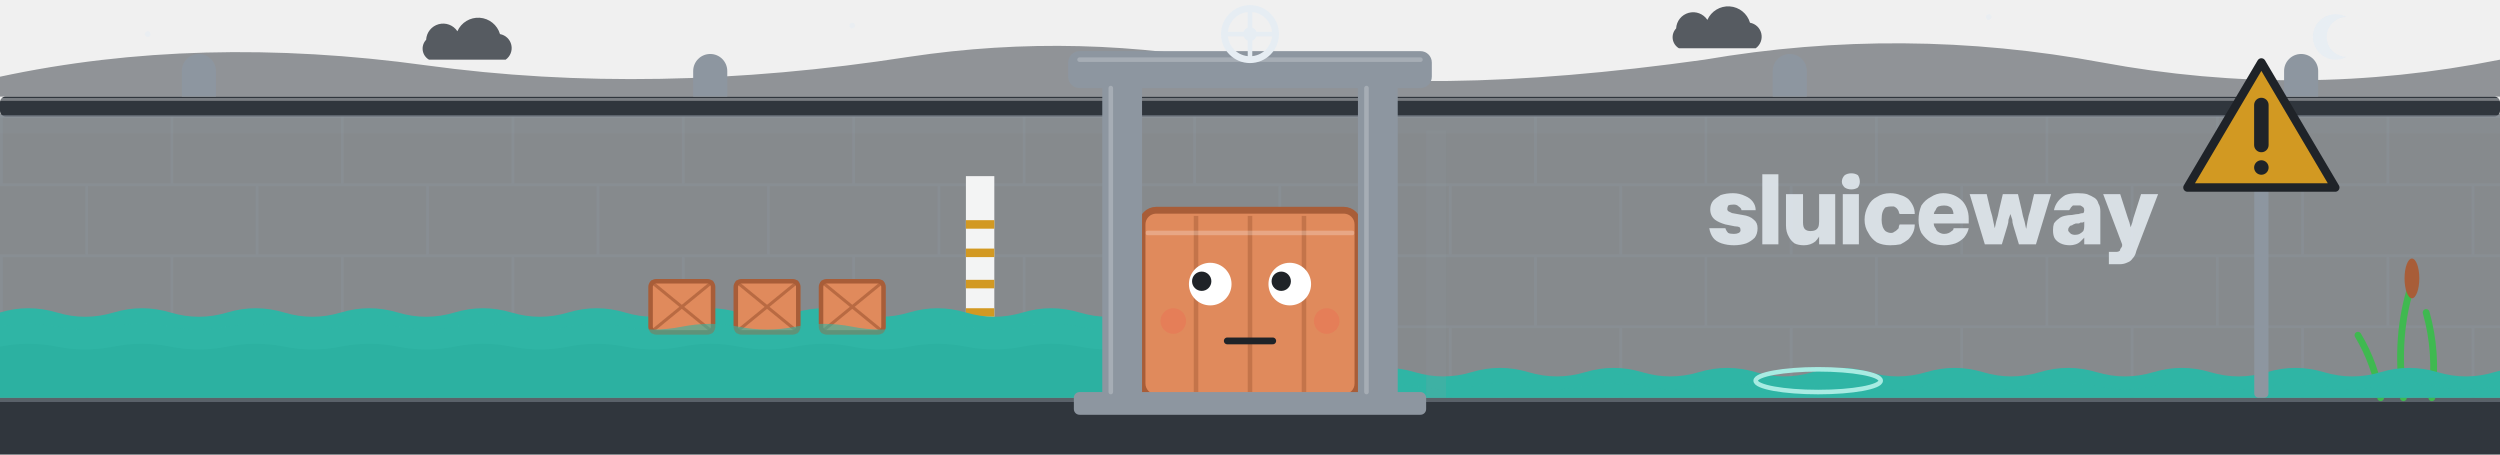
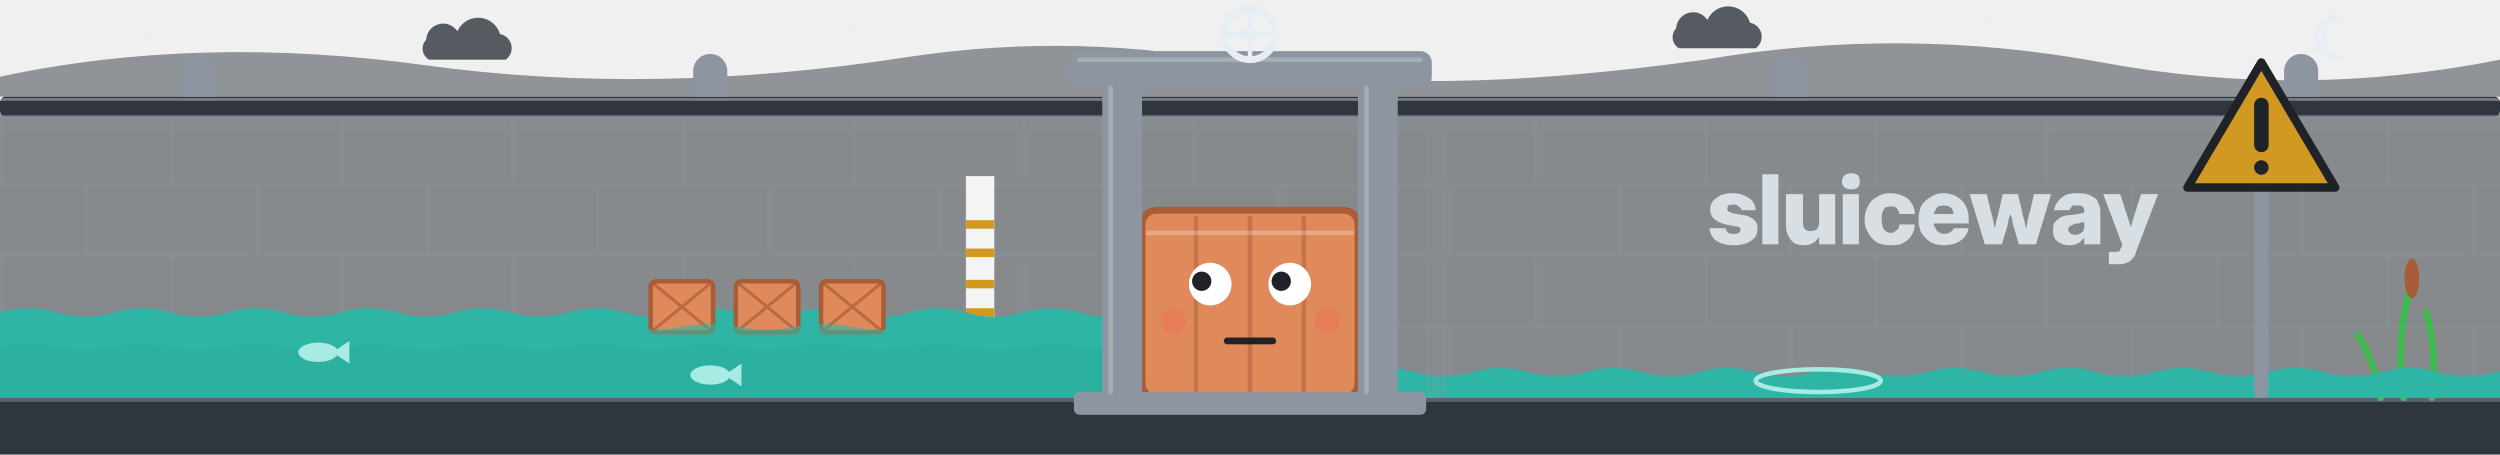
<svg xmlns="http://www.w3.org/2000/svg" viewBox="0 0 880 160" width="880" height="160" role="img" aria-label="Sluiceway: 3 stacks are pending, some delete or replace resources">
-   <style>.bob{animation:bob 2.6s ease-in-out infinite}.bob2{animation:bob 2.6s ease-in-out -1.1s infinite}.bob3{animation:bob 2.6s ease-in-out -1.9s infinite}.wave{animation:wave 3.2s linear infinite}.slow{animation-duration:6s}.lid{transform-box:fill-box;transform-origin:center;animation:lid 5s ease-in-out infinite}.puff{transform-box:fill-box;transform-origin:50% 100%;animation:puff 1.6s ease-in-out infinite}.rip{transform-box:fill-box;transform-origin:center;animation:rip 4s ease-out infinite}.cloud{animation:cloud 40s ease-in-out infinite alternate}@keyframes bob{50%{transform:translateY(-2.5px)}}@keyframes wave{to{transform:translateX(40px)}}@keyframes lid{0%,93%,100%{transform:scaleY(1)}96.5%{transform:scaleY(.08)}}@keyframes puff{50%{transform:scale(1.03,1.012)}}@keyframes rip{0%{opacity:.9;transform:scale(.15)}100%{opacity:0;transform:scale(1)}}@keyframes cloud{to{transform:translateX(70px)}}@media (prefers-reduced-motion:reduce){*{animation:none!important}}</style>
+   <style>.bob{animation:bob 2.6s ease-in-out infinite}.bob2{animation:bob 2.6s ease-in-out -1.1s infinite}.bob3{animation:bob 2.6s ease-in-out -1.9s infinite}.wave{animation:wave 3.2s linear infinite}.slow{animation-duration:6s}.lid{transform-box:fill-box;transform-origin:center;animation:lid 5s ease-in-out infinite}.puff{transform-box:fill-box;transform-origin:50% 100%;animation:puff 1.6s ease-in-out infinite}.rip{transform-box:fill-box;transform-origin:center;animation:rip 4s ease-out infinite}.cloud{animation:cloud 40s ease-in-out infinite alternate}.fish{animation:fish 7s ease-in-out infinite alternate}.fish2{animation:fish 7s ease-in-out -2.5s infinite alternate}@keyframes bob{50%{transform:translateY(-2.5px)}}@keyframes wave{to{transform:translateX(40px)}}@keyframes lid{0%,93%,100%{transform:scaleY(1)}96.5%{transform:scaleY(.08)}}@keyframes puff{50%{transform:scale(1.03,1.012)}}@keyframes rip{0%{opacity:.9;transform:scale(.15)}100%{opacity:0;transform:scale(1)}}@keyframes cloud{to{transform:translateX(70px)}}@keyframes fish{to{transform:translateX(-14px)}}@media (prefers-reduced-motion:reduce){*{animation:none!important}}</style>
  <path d="M0 34V27q70 -15 150 -4t170 -3q60 -9 120 3t160 -2q70 -12 140 1t140 -1V34z" fill="#30363d" opacity=".5" />
  <g fill="#30363d" opacity=".8">
    <path class="cloud" d="M150 14a6 6 0 0 1 11 -3a8 8 0 0 1 15 1a5 5 0 0 1 2 9h-27a4.5 4.5 0 0 1 -1 -7z" />
    <path class="cloud" d="M590 10a6 6 0 0 1 11 -3a8 8 0 0 1 15 1a5 5 0 0 1 2 9h-27a4.5 4.5 0 0 1 -1 -7z" />
  </g>
  <path d="M826 6a8 8 0 1 0 0 14a6.5 6.5 0 0 1 0 -14z" fill="#e6edf3" opacity=".85" />
  <g fill="#e6edf3" opacity=".6">
    <circle cx="300" cy="9" r="1" />
    <circle cx="700" cy="6" r="1" />
    <circle cx="52" cy="12" r="1" />
  </g>
  <rect y="40" width="880" height="100" fill="#30363d" opacity=".55" />
  <g stroke="#8d96a0" opacity=".3">
    <path d="M0 65H880M0 90H880M0 115H880" />
    <path d="M0 52.5H880M0 102.5H880M30 77.5H880M30 127.5H880" stroke-width="25" stroke-dasharray="1 59" />
  </g>
  <rect y="41" width="880" height="6" fill="#8d96a0" opacity=".16" />
  <rect y="34" width="880" height="7" rx="2" fill="#30363d" />
  <path d="M0 35H880" stroke="#ffffff" opacity=".35" />
  <path d="M0 41H880" stroke="#8d96a0" opacity=".5" />
  <g fill="#8d96a0">
    <path d="M64 34v-9a6 6 0 0 1 12 0v9z" />
    <path d="M244 34v-9a6 6 0 0 1 12 0v9z" />
    <path d="M624 34v-9a6 6 0 0 1 12 0v9z" />
    <path d="M804 34v-9a6 6 0 0 1 12 0v9z" />
  </g>
  <rect y="140" width="880" height="20" fill="#30363d" />
  <path d="M0 140.75H880" stroke="#8d96a0" stroke-width="1.5" opacity=".45" />
  <rect x="340" y="62" width="10" height="72" fill="#ffffff" opacity=".9" />
  <path d="M340 120h10M340 110h10M340 100h10M340 89h10M340 79h10" stroke="#d29922" stroke-width="3" />
  <path transform="translate(601 86) scale(0.3333)" d="M28 1q-7 0-13-2q-6-2-9-6q-3-4-4-10h17q1 3 3 5q2 1 6 1q3 0 5-1q2-1 2-3q0-2-1-3q-2-1-5-1l-10-2q-7-2-11-5q-5-4-5-11q0-5 3-9q3-3 8-6q6-2 13-2q7 0 13 3q5 2 8 6q3 4 3 9h-15q0-2-3-4q-2-2-5-2q-4 0-6 1q-1 2-1 4q0 1 1 2q2 1 4 2l11 2q8 1 12 5q4 3 4 9q0 6-3 10q-4 4-9 6q-6 2-13 2zM75-74v74h-17v-74zM102 1q-6 0-10-2q-4-3-6-7q-3-5-3-12v-33h18v30q0 5 2 7q2 2 6 2q3 0 5-1q2-1 3-3q1-2 1-6v-29h17v53h-17v-14h3q-3 7-7 11q-5 4-12 4zM143 0v-53h17v53zM152-58q-4 0-7-2q-3-3-3-6q0-4 3-7q3-2 7-2q4 0 7 2q2 3 2 7q0 3-2 6q-3 2-7 2zM193 1q-8 0-14-3q-6-4-9-10q-4-6-4-14q0-8 4-15q3-6 9-9q6-4 14-4q6 0 11 2q4 1 8 4q3 3 5 7q2 4 2 9h-16q-1-2-1-3q-1-2-2-3q-1-1-3-2q-1 0-3 0q-3 0-6 1q-2 2-3 5q-1 3-1 8q0 4 1 7q1 3 3 5q3 2 6 2q2 0 3-1q2-1 3-2q1-1 2-2q0-2 1-4h16q0 5-2 9q-2 4-5 7q-4 3-8 5q-5 1-11 1zM250 1q-8 0-14-3q-6-4-10-10q-3-6-3-14q0-8 3-15q4-6 10-9q6-4 13-4q6 0 11 2q5 2 9 6q3 3 5 8q2 5 2 11v5h-48v-10h40l-8 2q0-4-1-6q-1-3-4-4q-2-1-5-1q-3 0-6 1q-2 1-3 4q-2 2-2 6v7q0 4 2 6q1 3 3 4q3 2 6 2q3 0 5-1q2-1 3-2q2-1 2-3h16q-1 5-5 10q-4 4-9 6q-6 2-12 2zM293 0l-16-53h18l4 17q2 6 3 12q1 6 3 12h-3q2-6 3-12q2-6 3-12l4-17h16l4 17q1 6 3 12q1 6 3 12h-2q1-6 2-12q1-6 3-12l4-17h18l-16 53h-18l-6-20q-1-3-1-6q-1-3-2-6q-1-3-1-6h3q-1 3-2 6q-1 3-2 6q0 3-1 6l-6 20zM383 1q-6 0-10-2q-4-2-6-5q-2-3-2-9q0-4 1-7q2-3 5-5q2-2 6-3q4-1 8-1q5-1 7-1q3-1 5-1q1-1 1-3q0-2-1-3q-1-1-3-2q-1 0-4 0q-2 0-4 0q-1 1-2 2q-1 2-2 3h-16q1-5 4-9q3-4 8-7q5-2 13-2q6 0 10 1q5 2 8 4q3 2 4 6q2 3 2 8v35h-17v-7q-2 2-4 4q-2 2-5 3q-3 1-6 1zM388-10q3 0 5-1q2-1 4-3q1-2 1-5v-5q-1 1-2 1q-1 0-2 0q-1 1-2 1q-2 0-3 0q-3 1-4 2q-2 0-3 2q-1 1-1 3q0 1 1 2q1 1 2 2q2 1 4 1zM424 21v-13h8q2 0 3-1q1 0 1-2q1-1 2-3v-2l-20-53h18l8 25q2 5 3 10q1 5 3 10h-5q1-5 2-10q2-5 3-10l8-25h18l-23 60q-1 5-4 8q-2 3-5 4q-4 2-8 2q-3 0-6 0q-3 0-6 0z" fill="#e6edf3" opacity=".85" />
  <path d="M846 140q-3 -22 3 -40M856 140q2 -16 -2 -30M838 140q-2 -12 -8 -22" stroke="#3fb950" stroke-width="2.4" stroke-linecap="round" fill="none" />
  <ellipse cx="849" cy="98" rx="2.6" ry="7" fill="#a85d38" />
  <defs>
    <g id="k">
      <rect x="-11" y="-15" width="22" height="18" rx="2" fill="#e08a5c" stroke="#a85d38" stroke-width="1.6" />
      <path d="M-11 -15l22 18M11 -15l-22 18" stroke="#a85d38" stroke-width="1.1" opacity=".7" />
+     </g>
+     <g id="f">
+       <g fill="#a8ebe2">
+         <ellipse rx="7" ry="3.4" />
+         <path d="M5 0l6 -4v8z" />
+       </g>
    </g>
  </defs>
  <clipPath id="c1">
    <rect x="0" y="102" width="402" height="38" />
  </clipPath>
  <g clip-path="url(#c1)">
    <g class="wave">
      <path d="M-40 110q10 -3 20 0t20 0t20 0t20 0t20 0t20 0t20 0t20 0t20 0t20 0t20 0t20 0t20 0t20 0t20 0t20 0t20 0t20 0t20 0t20 0t20 0t20 0t20 0t20 0V140H-40Z" fill="#2fb5a5" />
    </g>
  </g>
  <clipPath id="c2">
    <rect x="0" y="114" width="402" height="26" />
  </clipPath>
  <g clip-path="url(#c2)">
    <g class="wave slow">
      <path d="M-40 122q10 -2 20 0t20 0t20 0t20 0t20 0t20 0t20 0t20 0t20 0t20 0t20 0t20 0t20 0t20 0t20 0t20 0t20 0t20 0t20 0t20 0t20 0t20 0t20 0t20 0V140H-40Z" fill="#178f82" opacity="0.28" />
    </g>
  </g>
  <clipPath id="c3">
    <rect x="478" y="123" width="402" height="17" />
  </clipPath>
  <g clip-path="url(#c3)">
    <g class="wave slow">
      <path d="M438 131q10 -3 20 0t20 0t20 0t20 0t20 0t20 0t20 0t20 0t20 0t20 0t20 0t20 0t20 0t20 0t20 0t20 0t20 0t20 0t20 0t20 0t20 0t20 0t20 0t20 0V140H438Z" fill="#2fb5a5" />
    </g>
  </g>
  <clipPath id="c4">
    <rect x="478" y="133" width="402" height="7" />
  </clipPath>
  <g clip-path="url(#c4)">
    <g class="wave slow">
      <path d="M438 141q10 -2 20 0t20 0t20 0t20 0t20 0t20 0t20 0t20 0t20 0t20 0t20 0t20 0t20 0t20 0t20 0t20 0t20 0t20 0t20 0t20 0t20 0t20 0t20 0t20 0V140H438Z" fill="#178f82" opacity="0.28" />
    </g>
  </g>
  <use class="bob" href="#k" x="300" y="114" />
  <use class="bob2" href="#k" x="270" y="114" />
  <use class="bob3" href="#k" x="240" y="114" />
  <clipPath id="c5">
    <rect x="0" y="107" width="402" height="33" />
  </clipPath>
  <g clip-path="url(#c5)">
    <g class="wave slow">
      <path d="M-40 115q10 -2 20 0t20 0t20 0t20 0t20 0t20 0t20 0t20 0t20 0t20 0t20 0t20 0t20 0t20 0t20 0t20 0t20 0t20 0t20 0t20 0t20 0t20 0t20 0t20 0V140H-40Z" fill="#2fb5a5" opacity="0.6" />
    </g>
  </g>
  <clipPath id="c6">
    <rect x="478" y="128" width="402" height="12" />
  </clipPath>
  <g clip-path="url(#c6)">
    <g class="wave slow">
      <path d="M438 136q10 -2 20 0t20 0t20 0t20 0t20 0t20 0t20 0t20 0t20 0t20 0t20 0t20 0t20 0t20 0t20 0t20 0t20 0t20 0t20 0t20 0t20 0t20 0t20 0t20 0V140H438Z" fill="#2fb5a5" opacity="0.6" />
    </g>
  </g>
+   <use class="fish" href="#f" x="250" y="132" />
+   <use class="fish2" href="#f" x="112" y="124" />
  <g fill="none" stroke="#a8ebe2" stroke-width="1.6">
    <ellipse class="rip" cx="640" cy="134" rx="22" ry="4" />
  </g>
  <rect x="793.5" y="60" width="5" height="80" rx="1.5" fill="#8d96a0" />
  <path d="M796 22l26 44h-52z" fill="#d29922" stroke="#1f2328" stroke-width="3" stroke-linejoin="round" />
  <path d="M796 36.96v14.08m0 7.92v0" stroke="#1f2328" stroke-width="5.1" stroke-linecap="round" />
  <path d="M502 46h7v94h-7z" fill="#8d96a0" opacity=".16" />
  <g class="puff">
    <rect x="402" y="74" width="76" height="66" rx="5" fill="#e08a5c" />
    <path d="M421 76v62M440 76v62M459 76v62" stroke="#a85d38" stroke-width="1.6" opacity=".5" />
    <path d="M404 82h72" stroke="#ffffff" stroke-width="1.6" opacity=".25" stroke-linecap="round" />
    <rect x="402" y="74" width="76" height="66" rx="5" fill="none" stroke="#a85d38" stroke-width="2.4" />
    <g class="lid">
      <g fill="#ffffff">
        <circle cx="426" cy="100" r="7.5" />
        <circle cx="454" cy="100" r="7.5" />
      </g>
      <g fill="#1f2328">
        <circle cx="423" cy="99" r="3.4" />
        <circle cx="451" cy="99" r="3.4" />
      </g>
    </g>
    <g fill="#f85149" opacity=".22">
      <circle cx="413" cy="113" r="4.5" />
      <circle cx="467" cy="113" r="4.5" />
    </g>
    <path d="M432 120h16" stroke="#1f2328" stroke-width="2.4" fill="none" stroke-linecap="round" />
  </g>
  <g fill="#8d96a0">
    <rect x="378" y="138" width="124" height="8" rx="2" />
    <rect x="388" y="26" width="14" height="114" rx="2" />
    <rect x="478" y="26" width="14" height="114" rx="2" />
    <rect x="376" y="18" width="128" height="13" rx="4" />
  </g>
  <path d="M391 31v107M481 31v107M380 21h120" stroke="#ffffff" stroke-width="1.6" opacity=".22" stroke-linecap="round" />
  <g transform="translate(440 12)">
    <g>
      <circle r="9" fill="none" stroke="#e6edf3" stroke-width="2.4" />
      <path d="M-9 0h18M0 -9v18" stroke="#e6edf3" stroke-width="1.6" />
      <circle r="2.4" fill="#e6edf3" />
    </g>
  </g>
</svg>
